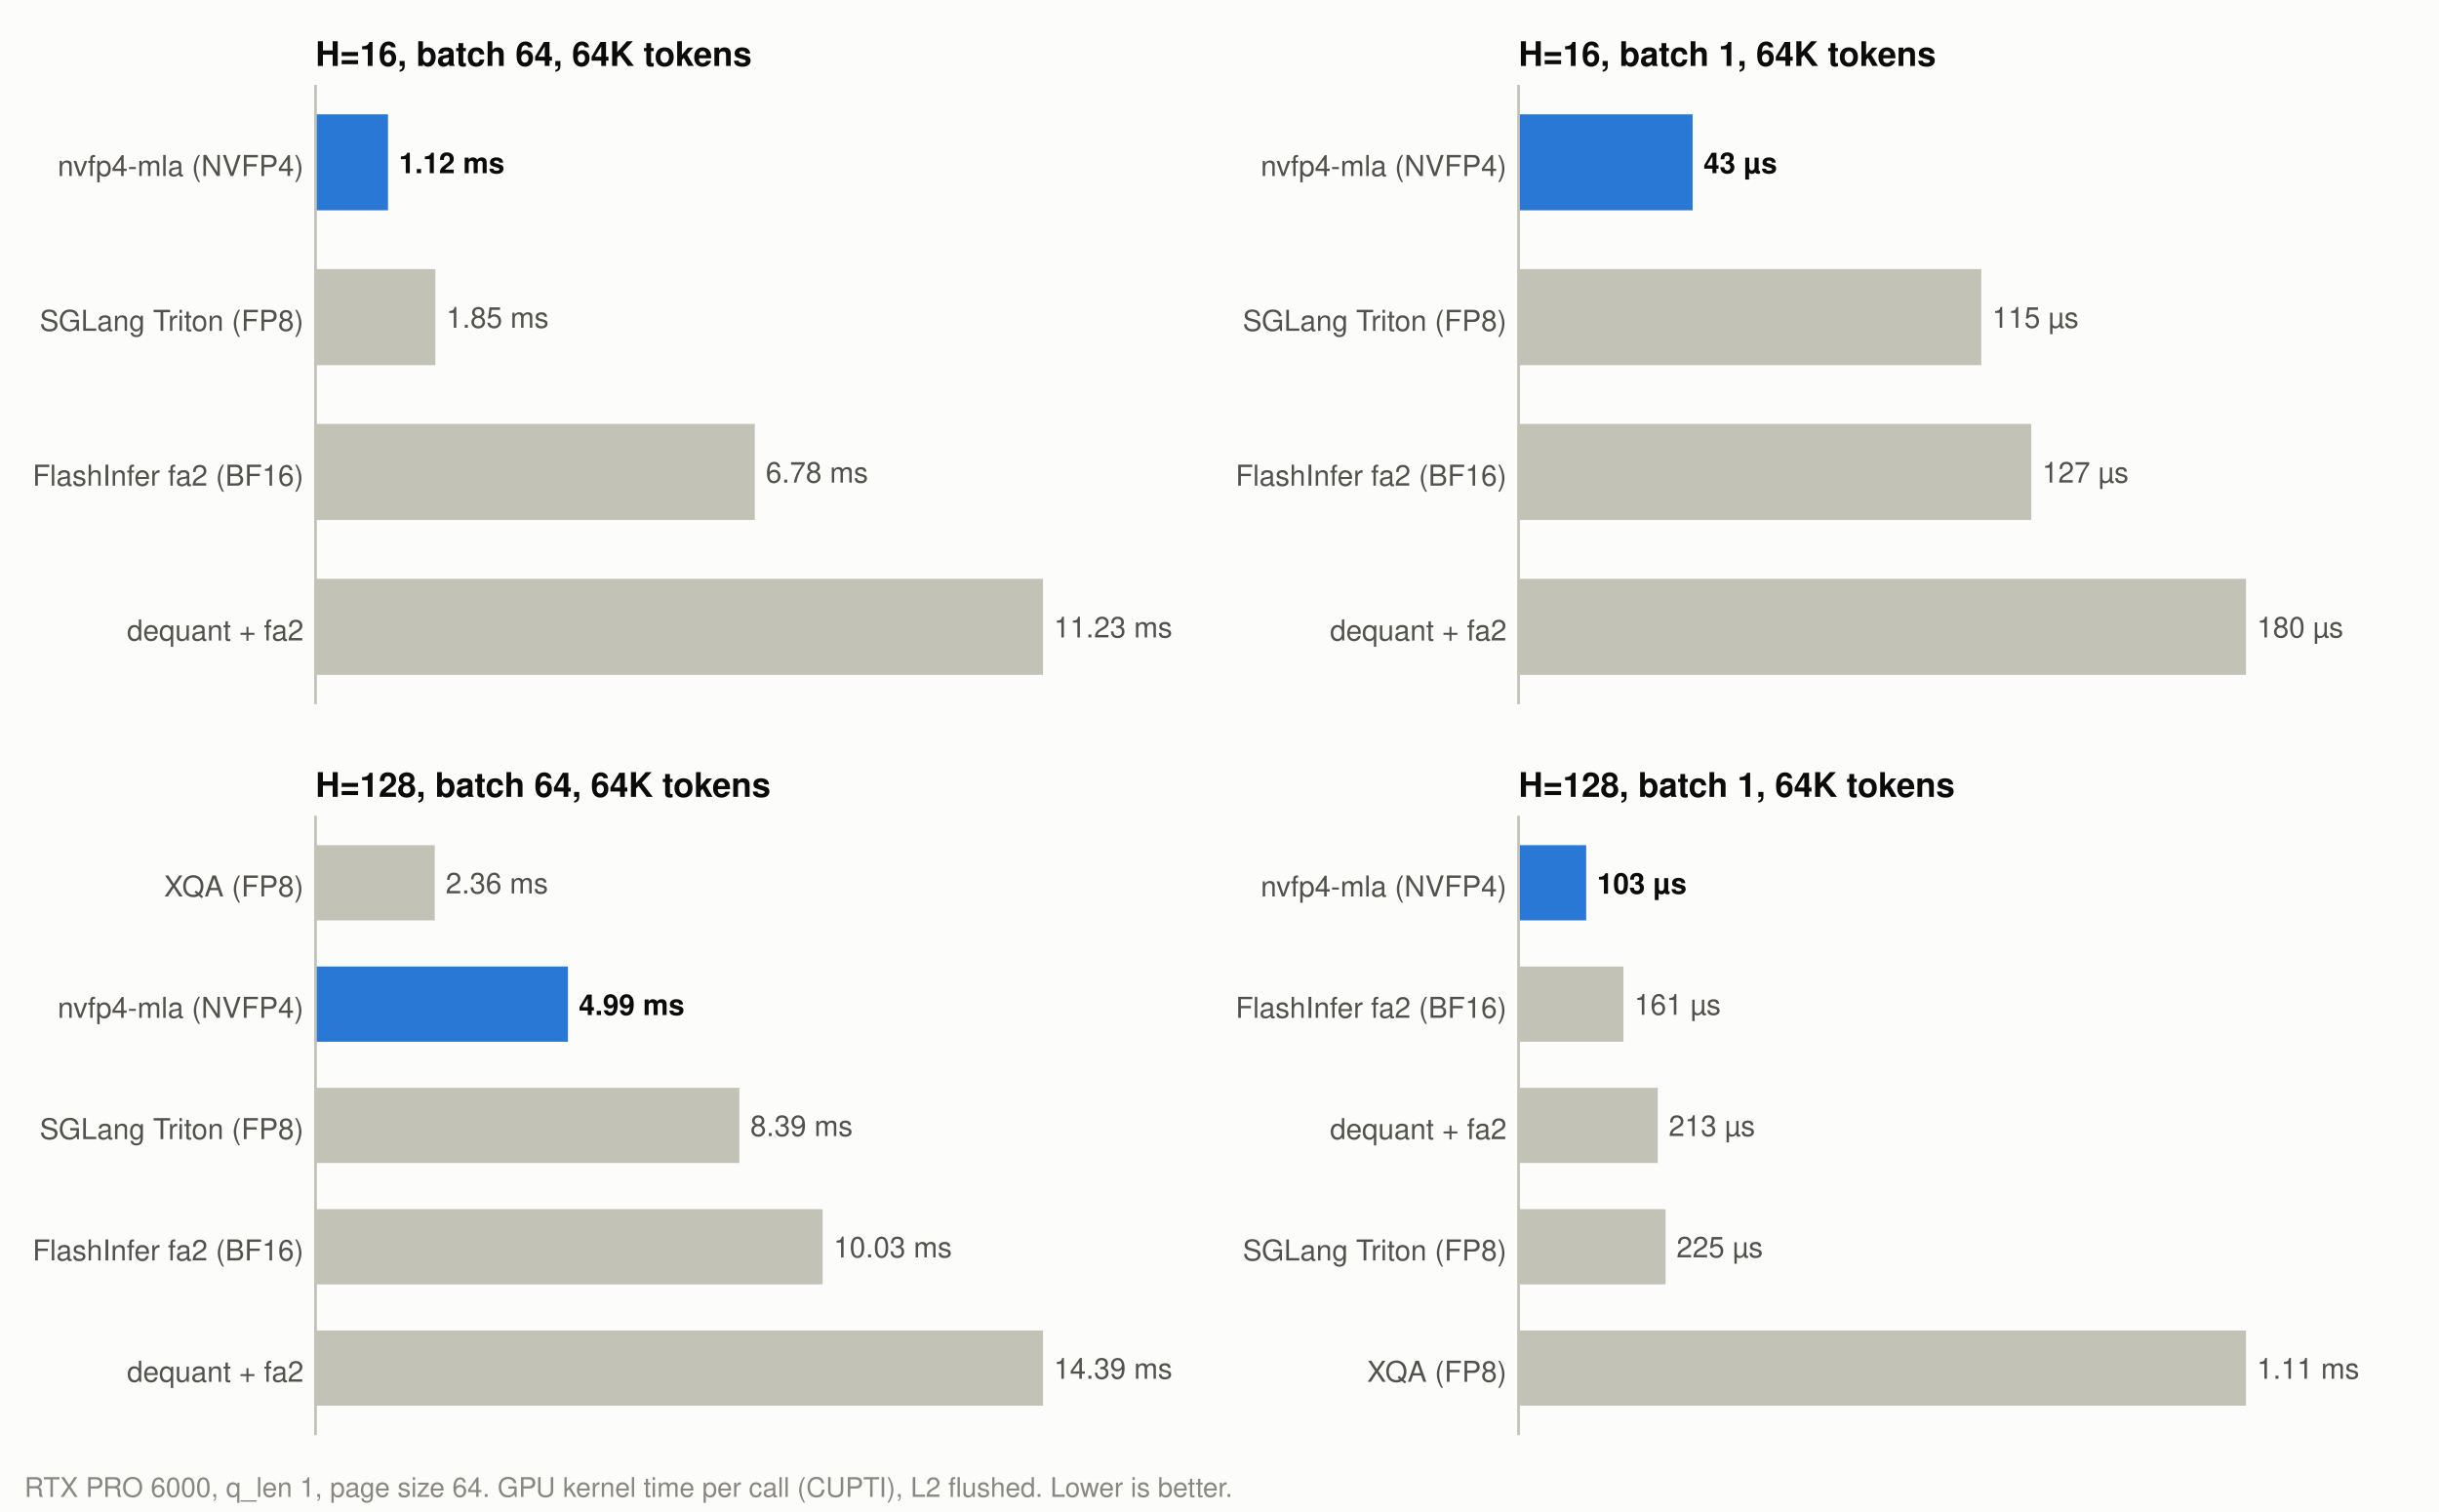
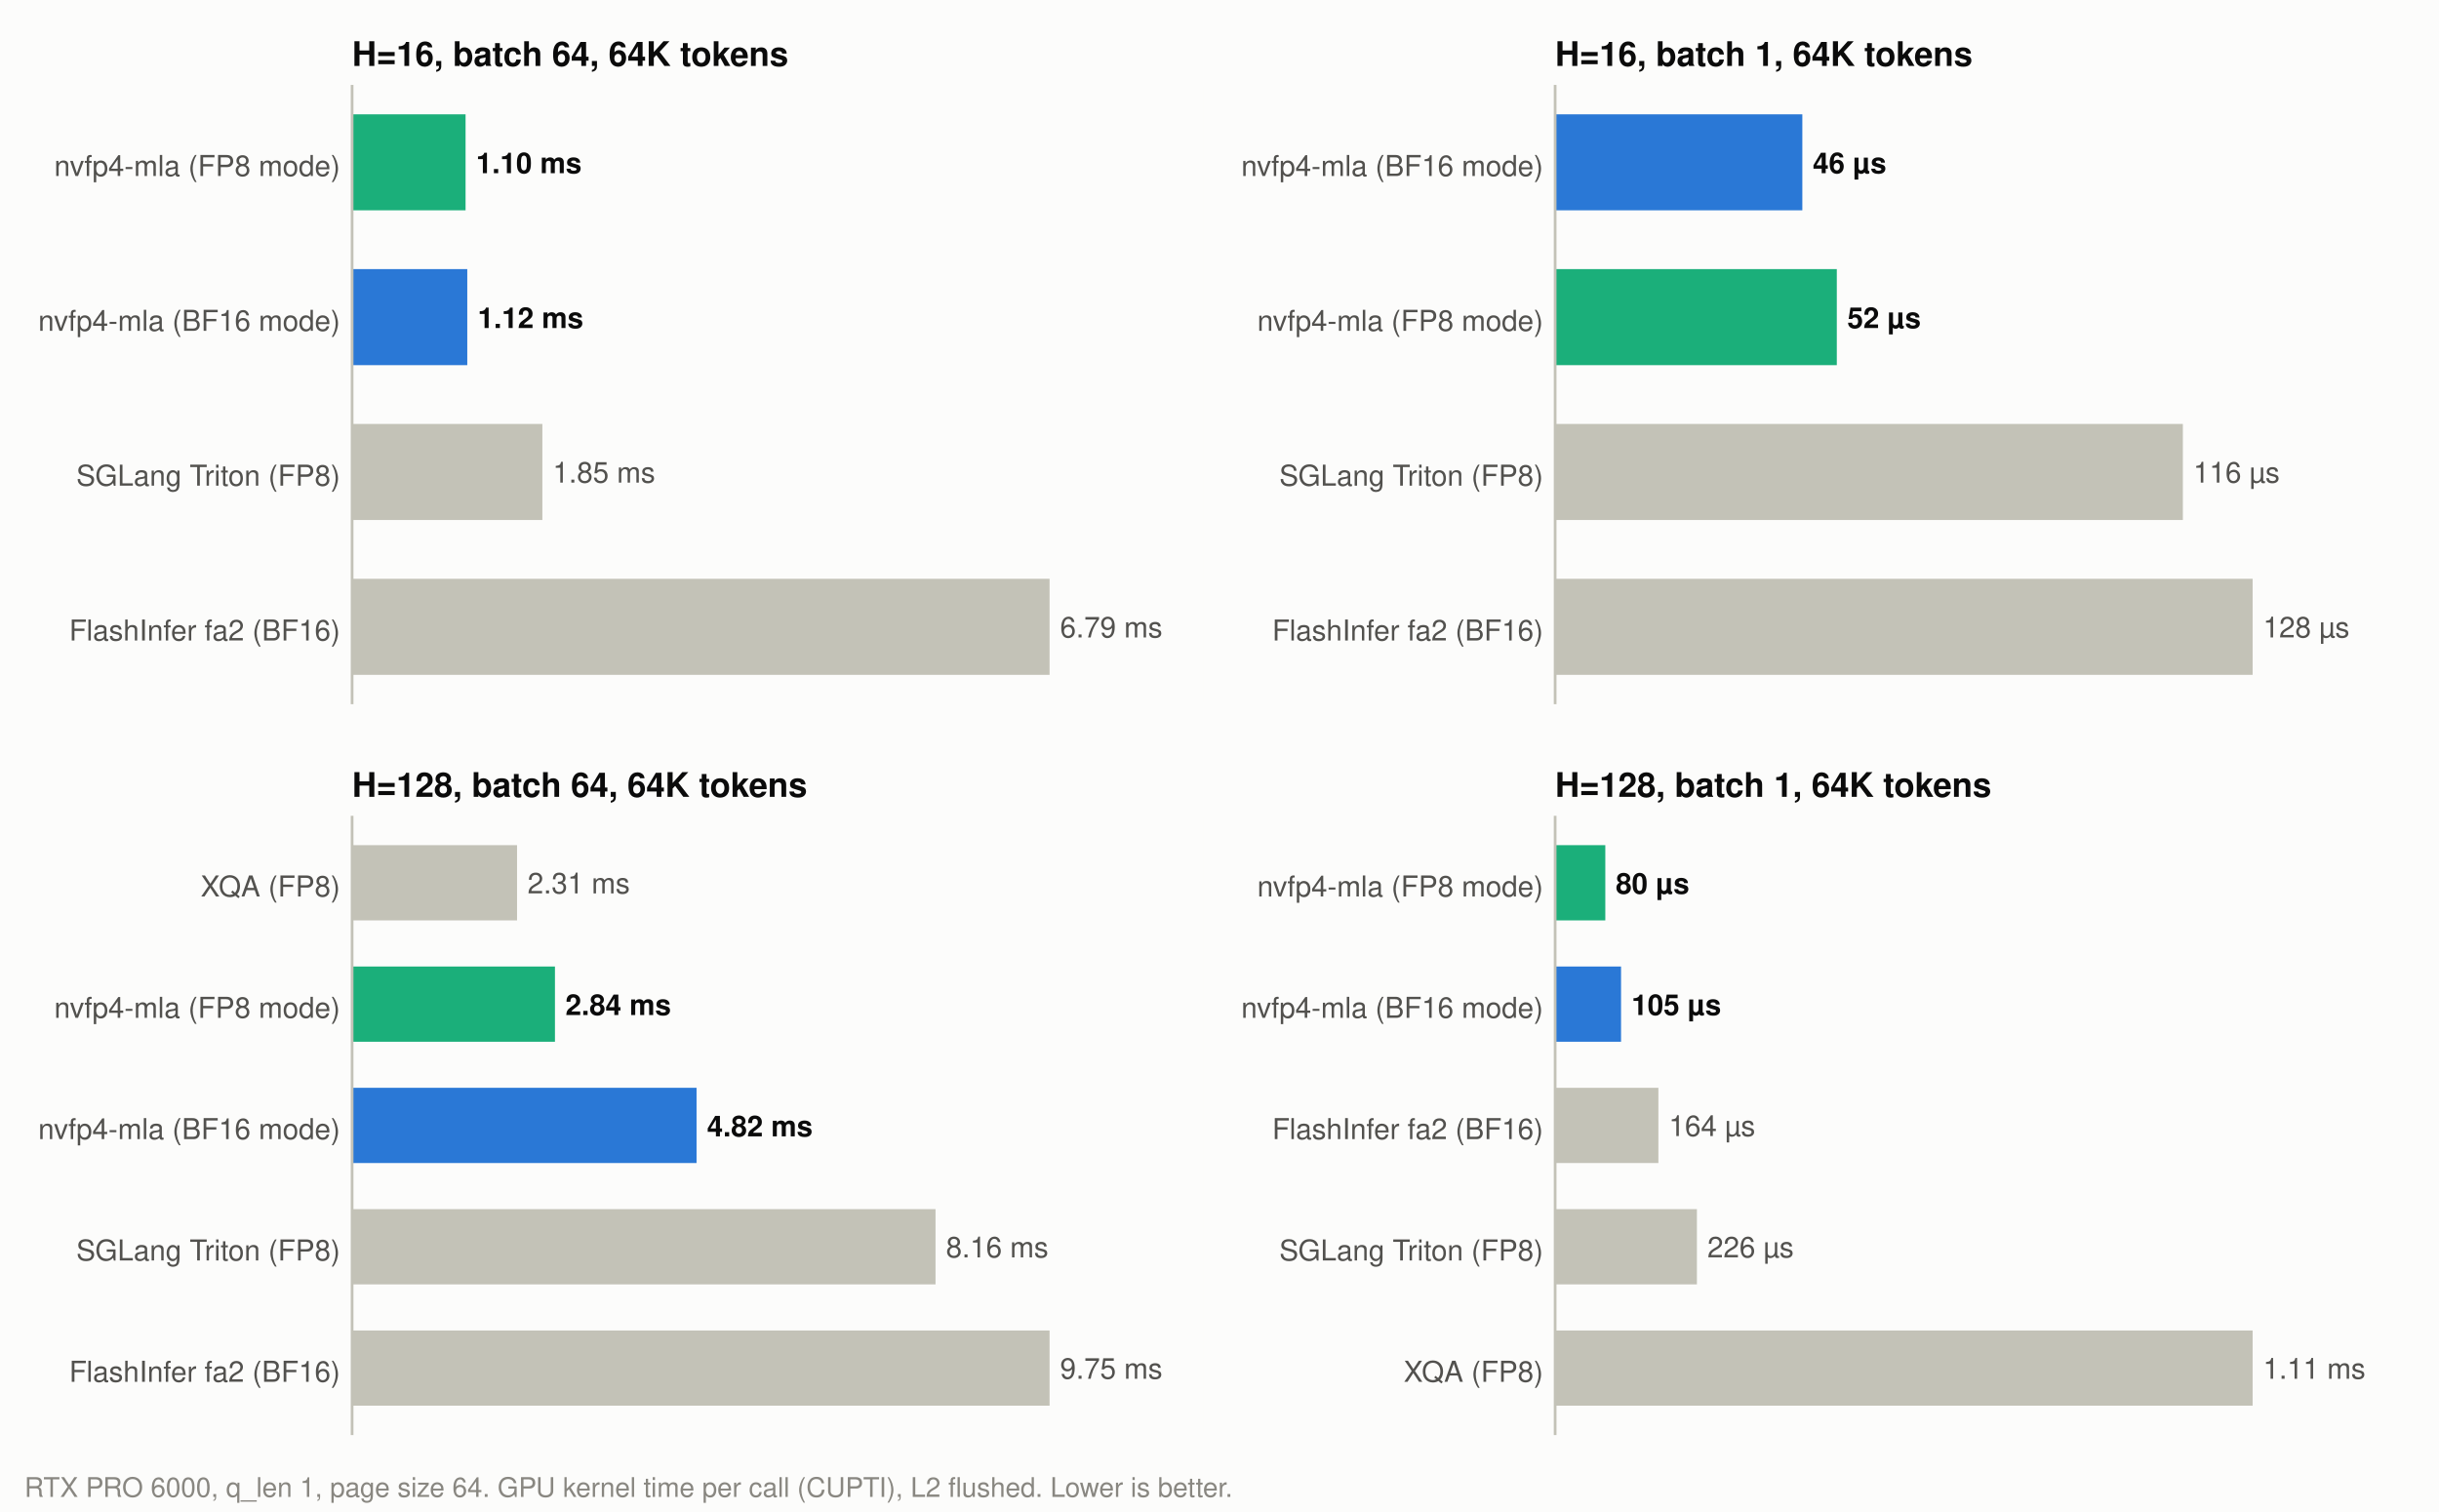
<svg xmlns="http://www.w3.org/2000/svg" width="720pt" height="446.4pt" viewBox="0 0 720 446.4" version="1.1">
  <defs>
    <style type="text/css">*{stroke-linejoin: round; stroke-linecap: butt}</style>
  </defs>
  <g id="figure_1">
    <g id="patch_1">
      <path d="M 0 446.4  L 720 446.4  L 720 0  L 0 0  z " style="fill: #fcfcfb" />
    </g>
    <g id="axes_1">
      <g id="patch_2">
-         <path d="M 93.14 207.504  L 355.14 207.504  L 355.14 25.47  L 93.14 25.47  z " style="fill: #fcfcfb" />
+         <path d="M 103.94 207.504  L 355.14 207.504  L 355.14 25.47  L 103.94 25.47  z " style="fill: #fcfcfb" />
      </g>
      <g id="matplotlib.axis_1" />
      <g id="matplotlib.axis_2">
        <g id="ytick_1">
          <g id="line2d_1" />
          <g id="text_1">
-             <text style="font-size: 8.5px; font-family: 'Helvetica Neue', 'Helvetica', 'Arial', 'DejaVu Sans', sans-serif; text-anchor: end; fill: #52514e" x="89.64" y="189.104" transform="rotate(-0 89.64 189.1043)">dequant + fa2</text>
+             <text style="font-size: 8.5px; font-family: 'Helvetica Neue', 'Helvetica', 'Arial', 'DejaVu Sans', sans-serif; text-anchor: end; fill: #52514e" x="100.44" y="189.104" transform="rotate(-0 100.44 189.1043)">FlashInfer fa2 (BF16)</text>
          </g>
        </g>
        <g id="ytick_2">
          <g id="line2d_2" />
          <g id="text_2">
-             <text style="font-size: 8.5px; font-family: 'Helvetica Neue', 'Helvetica', 'Arial', 'DejaVu Sans', sans-serif; text-anchor: end; fill: #52514e" x="89.64" y="143.39" transform="rotate(-0 89.64 143.3901)">FlashInfer fa2 (BF16)</text>
+             <text style="font-size: 8.5px; font-family: 'Helvetica Neue', 'Helvetica', 'Arial', 'DejaVu Sans', sans-serif; text-anchor: end; fill: #52514e" x="100.44" y="143.39" transform="rotate(-0 100.44 143.3901)">SGLang Triton (FP8)</text>
          </g>
        </g>
        <g id="ytick_3">
          <g id="line2d_3" />
          <g id="text_3">
-             <text style="font-size: 8.5px; font-family: 'Helvetica Neue', 'Helvetica', 'Arial', 'DejaVu Sans', sans-serif; text-anchor: end; fill: #52514e" x="89.64" y="97.676" transform="rotate(-0 89.64 97.67589)">SGLang Triton (FP8)</text>
+             <text style="font-size: 8.5px; font-family: 'Helvetica Neue', 'Helvetica', 'Arial', 'DejaVu Sans', sans-serif; text-anchor: end; fill: #52514e" x="100.44" y="97.676" transform="rotate(-0 100.44 97.67589)">nvfp4-mla (BF16 mode)</text>
          </g>
        </g>
        <g id="ytick_4">
          <g id="line2d_4" />
          <g id="text_4">
-             <text style="font-size: 8.5px; font-family: 'Helvetica Neue', 'Helvetica', 'Arial', 'DejaVu Sans', sans-serif; text-anchor: end; fill: #52514e" x="89.64" y="51.962" transform="rotate(-0 89.64 51.96168)">nvfp4-mla (NVFP4)</text>
+             <text style="font-size: 8.5px; font-family: 'Helvetica Neue', 'Helvetica', 'Arial', 'DejaVu Sans', sans-serif; text-anchor: end; fill: #52514e" x="100.44" y="51.962" transform="rotate(-0 100.44 51.96168)">nvfp4-mla (FP8 mode)</text>
          </g>
        </g>
      </g>
      <g id="patch_3">
-         <path d="M 93.14 199.23  L 307.894 199.23  L 307.894 170.887  L 93.14 170.887  z " clip-path="url(#pe4cf5aa4c6)" style="fill: #c3c2b7" />
+         <path d="M 103.94 199.23  L 309.842 199.23  L 309.842 170.887  L 103.94 170.887  z " clip-path="url(#pde918851fb)" style="fill: #c3c2b7" />
      </g>
      <g id="patch_4">
-         <path d="M 93.14 153.516  L 222.823 153.516  L 222.823 125.173  L 93.14 125.173  z " clip-path="url(#pe4cf5aa4c6)" style="fill: #c3c2b7" />
+         <path d="M 103.94 153.516  L 160.108 153.516  L 160.108 125.173  L 103.94 125.173  z " clip-path="url(#pde918851fb)" style="fill: #c3c2b7" />
      </g>
      <g id="patch_5">
-         <path d="M 93.14 107.801  L 128.531 107.801  L 128.531 79.458  L 93.14 79.458  z " clip-path="url(#pe4cf5aa4c6)" style="fill: #c3c2b7" />
+         <path d="M 103.94 107.801  L 137.942 107.801  L 137.942 79.458  L 103.94 79.458  z " clip-path="url(#pde918851fb)" style="fill: #2a78d6" />
      </g>
      <g id="patch_6">
-         <path d="M 93.14 62.087  L 114.541 62.087  L 114.541 33.744  L 93.14 33.744  z " clip-path="url(#pe4cf5aa4c6)" style="fill: #2a78d6" />
+         <path d="M 103.94 62.087  L 137.437 62.087  L 137.437 33.744  L 103.94 33.744  z " clip-path="url(#pde918851fb)" style="fill: #1baf7a" />
      </g>
      <g id="patch_7">
-         <path d="M 93.14 207.504  L 93.14 25.47  " style="fill: none; stroke: #c3c2b7; stroke-width: 0.8; stroke-linejoin: miter; stroke-linecap: square" />
+         <path d="M 103.94 207.504  L 103.94 25.47  " style="fill: none; stroke: #c3c2b7; stroke-width: 0.8; stroke-linejoin: miter; stroke-linecap: square" />
      </g>
      <g id="text_5">
-         <text style="font-size: 8.5px; font-family: 'Helvetica Neue', 'Helvetica', 'Arial', 'DejaVu Sans', sans-serif; text-anchor: start; fill: #52514e" x="311.115" y="188.199" transform="rotate(-0 311.1154 188.1991)">11.23 ms</text>
+         <text style="font-size: 8.5px; font-family: 'Helvetica Neue', 'Helvetica', 'Arial', 'DejaVu Sans', sans-serif; text-anchor: start; fill: #52514e" x="312.93" y="188.199" transform="rotate(-0 312.9302 188.1991)">6.79 ms</text>
      </g>
      <g id="text_6">
-         <text style="font-size: 8.5px; font-family: 'Helvetica Neue', 'Helvetica', 'Arial', 'DejaVu Sans', sans-serif; text-anchor: start; fill: #52514e" x="226.045" y="142.485" transform="rotate(-0 226.0445 142.4849)">6.78 ms</text>
+         <text style="font-size: 8.5px; font-family: 'Helvetica Neue', 'Helvetica', 'Arial', 'DejaVu Sans', sans-serif; text-anchor: start; fill: #52514e" x="163.196" y="142.485" transform="rotate(-0 163.1963 142.4849)">1.85 ms</text>
      </g>
      <g id="text_7">
-         <text style="font-size: 8.5px; font-family: 'Helvetica Neue', 'Helvetica', 'Arial', 'DejaVu Sans', sans-serif; text-anchor: start; fill: #52514e" x="131.752" y="96.771" transform="rotate(-0 131.7521 96.77064)">1.85 ms</text>
+         <text style="font-weight: 700; font-size: 8.5px; font-family: 'Helvetica Neue', 'Helvetica', 'Arial', 'DejaVu Sans', sans-serif; text-anchor: start; fill: #0b0b0b" x="141.03" y="96.851" transform="rotate(-0 141.0304 96.85139)">1.12 ms</text>
      </g>
      <g id="text_8">
-         <text style="font-weight: 700; font-size: 8.5px; font-family: 'Helvetica Neue', 'Helvetica', 'Arial', 'DejaVu Sans', sans-serif; text-anchor: start; fill: #0b0b0b" x="117.763" y="51.137" transform="rotate(-0 117.7626 51.13718)">1.12 ms</text>
+         <text style="font-weight: 700; font-size: 8.5px; font-family: 'Helvetica Neue', 'Helvetica', 'Arial', 'DejaVu Sans', sans-serif; text-anchor: start; fill: #0b0b0b" x="140.526" y="51.137" transform="rotate(-0 140.5258 51.13718)">1.10 ms</text>
      </g>
      <g id="text_9">
-         <text style="font-weight: 700; font-size: 10px; font-family: 'Helvetica Neue', 'Helvetica', 'Arial', 'DejaVu Sans', sans-serif; text-anchor: start; fill: #0b0b0b" x="93.14" y="19.47" transform="rotate(-0 93.14 19.47)">H=16, batch 64, 64K tokens</text>
+         <text style="font-weight: 700; font-size: 10px; font-family: 'Helvetica Neue', 'Helvetica', 'Arial', 'DejaVu Sans', sans-serif; text-anchor: start; fill: #0b0b0b" x="103.94" y="19.47" transform="rotate(-0 103.94 19.47)">H=16, batch 64, 64K tokens</text>
      </g>
    </g>
    <g id="axes_2">
      <g id="patch_8">
-         <path d="M 448.28 207.504  L 710.28 207.504  L 710.28 25.47  L 448.28 25.47  z " style="fill: #fcfcfb" />
+         <path d="M 459.08 207.504  L 710.28 207.504  L 710.28 25.47  L 459.08 25.47  z " style="fill: #fcfcfb" />
      </g>
      <g id="matplotlib.axis_3" />
      <g id="matplotlib.axis_4">
        <g id="ytick_5">
          <g id="line2d_5" />
          <g id="text_10">
-             <text style="font-size: 8.5px; font-family: 'Helvetica Neue', 'Helvetica', 'Arial', 'DejaVu Sans', sans-serif; text-anchor: end; fill: #52514e" x="444.78" y="189.104" transform="rotate(-0 444.78 189.1043)">dequant + fa2</text>
+             <text style="font-size: 8.5px; font-family: 'Helvetica Neue', 'Helvetica', 'Arial', 'DejaVu Sans', sans-serif; text-anchor: end; fill: #52514e" x="455.58" y="189.104" transform="rotate(-0 455.58 189.1043)">FlashInfer fa2 (BF16)</text>
          </g>
        </g>
        <g id="ytick_6">
          <g id="line2d_6" />
          <g id="text_11">
-             <text style="font-size: 8.5px; font-family: 'Helvetica Neue', 'Helvetica', 'Arial', 'DejaVu Sans', sans-serif; text-anchor: end; fill: #52514e" x="444.78" y="143.39" transform="rotate(-0 444.78 143.3901)">FlashInfer fa2 (BF16)</text>
+             <text style="font-size: 8.5px; font-family: 'Helvetica Neue', 'Helvetica', 'Arial', 'DejaVu Sans', sans-serif; text-anchor: end; fill: #52514e" x="455.58" y="143.39" transform="rotate(-0 455.58 143.3901)">SGLang Triton (FP8)</text>
          </g>
        </g>
        <g id="ytick_7">
          <g id="line2d_7" />
          <g id="text_12">
-             <text style="font-size: 8.5px; font-family: 'Helvetica Neue', 'Helvetica', 'Arial', 'DejaVu Sans', sans-serif; text-anchor: end; fill: #52514e" x="444.78" y="97.676" transform="rotate(-0 444.78 97.67589)">SGLang Triton (FP8)</text>
+             <text style="font-size: 8.5px; font-family: 'Helvetica Neue', 'Helvetica', 'Arial', 'DejaVu Sans', sans-serif; text-anchor: end; fill: #52514e" x="455.58" y="97.676" transform="rotate(-0 455.58 97.67589)">nvfp4-mla (FP8 mode)</text>
          </g>
        </g>
        <g id="ytick_8">
          <g id="line2d_8" />
          <g id="text_13">
-             <text style="font-size: 8.5px; font-family: 'Helvetica Neue', 'Helvetica', 'Arial', 'DejaVu Sans', sans-serif; text-anchor: end; fill: #52514e" x="444.78" y="51.962" transform="rotate(-0 444.78 51.96168)">nvfp4-mla (NVFP4)</text>
+             <text style="font-size: 8.5px; font-family: 'Helvetica Neue', 'Helvetica', 'Arial', 'DejaVu Sans', sans-serif; text-anchor: end; fill: #52514e" x="455.58" y="51.962" transform="rotate(-0 455.58 51.96168)">nvfp4-mla (BF16 mode)</text>
          </g>
        </g>
      </g>
      <g id="patch_9">
-         <path d="M 448.28 199.23  L 663.034 199.23  L 663.034 170.887  L 448.28 170.887  z " clip-path="url(#p71a2fc00bf)" style="fill: #c3c2b7" />
+         <path d="M 459.08 199.23  L 664.982 199.23  L 664.982 170.887  L 459.08 170.887  z " clip-path="url(#p22df61f125)" style="fill: #c3c2b7" />
      </g>
      <g id="patch_10">
-         <path d="M 448.28 153.516  L 599.636 153.516  L 599.636 125.173  L 448.28 125.173  z " clip-path="url(#p71a2fc00bf)" style="fill: #c3c2b7" />
+         <path d="M 459.08 153.516  L 644.388 153.516  L 644.388 125.173  L 459.08 125.173  z " clip-path="url(#p22df61f125)" style="fill: #c3c2b7" />
      </g>
      <g id="patch_11">
-         <path d="M 448.28 107.801  L 584.887 107.801  L 584.887 79.458  L 448.28 79.458  z " clip-path="url(#p71a2fc00bf)" style="fill: #c3c2b7" />
+         <path d="M 459.08 107.801  L 542.231 107.801  L 542.231 79.458  L 459.08 79.458  z " clip-path="url(#p22df61f125)" style="fill: #1baf7a" />
      </g>
      <g id="patch_12">
-         <path d="M 448.28 62.087  L 499.666 62.087  L 499.666 33.744  L 448.28 33.744  z " clip-path="url(#p71a2fc00bf)" style="fill: #2a78d6" />
+         <path d="M 459.08 62.087  L 532.053 62.087  L 532.053 33.744  L 459.08 33.744  z " clip-path="url(#p22df61f125)" style="fill: #2a78d6" />
      </g>
      <g id="patch_13">
-         <path d="M 448.28 207.504  L 448.28 25.47  " style="fill: none; stroke: #c3c2b7; stroke-width: 0.8; stroke-linejoin: miter; stroke-linecap: square" />
+         <path d="M 459.08 207.504  L 459.08 25.47  " style="fill: none; stroke: #c3c2b7; stroke-width: 0.8; stroke-linejoin: miter; stroke-linecap: square" />
      </g>
      <g id="text_14">
-         <text style="font-size: 8.5px; font-family: 'Helvetica Neue', 'Helvetica', 'Arial', 'DejaVu Sans', sans-serif; text-anchor: start; fill: #52514e" x="666.255" y="188.199" transform="rotate(-0 666.2554 188.1991)">180 µs</text>
+         <text style="font-size: 8.5px; font-family: 'Helvetica Neue', 'Helvetica', 'Arial', 'DejaVu Sans', sans-serif; text-anchor: start; fill: #52514e" x="668.07" y="188.199" transform="rotate(-0 668.0702 188.1991)">128 µs</text>
      </g>
      <g id="text_15">
-         <text style="font-size: 8.5px; font-family: 'Helvetica Neue', 'Helvetica', 'Arial', 'DejaVu Sans', sans-serif; text-anchor: start; fill: #52514e" x="602.858" y="142.485" transform="rotate(-0 602.8576 142.4849)">127 µs</text>
+         <text style="font-size: 8.5px; font-family: 'Helvetica Neue', 'Helvetica', 'Arial', 'DejaVu Sans', sans-serif; text-anchor: start; fill: #52514e" x="647.477" y="142.485" transform="rotate(-0 647.4766 142.4849)">116 µs</text>
      </g>
      <g id="text_16">
-         <text style="font-size: 8.5px; font-family: 'Helvetica Neue', 'Helvetica', 'Arial', 'DejaVu Sans', sans-serif; text-anchor: start; fill: #52514e" x="588.108" y="96.771" transform="rotate(-0 588.1081 96.77064)">115 µs</text>
+         <text style="font-weight: 700; font-size: 8.5px; font-family: 'Helvetica Neue', 'Helvetica', 'Arial', 'DejaVu Sans', sans-serif; text-anchor: start; fill: #0b0b0b" x="545.32" y="96.851" transform="rotate(-0 545.3196 96.85139)">52 µs</text>
      </g>
      <g id="text_17">
-         <text style="font-weight: 700; font-size: 8.5px; font-family: 'Helvetica Neue', 'Helvetica', 'Arial', 'DejaVu Sans', sans-serif; text-anchor: start; fill: #0b0b0b" x="502.887" y="51.137" transform="rotate(-0 502.8869 51.13718)">43 µs</text>
+         <text style="font-weight: 700; font-size: 8.5px; font-family: 'Helvetica Neue', 'Helvetica', 'Arial', 'DejaVu Sans', sans-serif; text-anchor: start; fill: #0b0b0b" x="535.142" y="51.137" transform="rotate(-0 535.1418 51.13718)">46 µs</text>
      </g>
      <g id="text_18">
-         <text style="font-weight: 700; font-size: 10px; font-family: 'Helvetica Neue', 'Helvetica', 'Arial', 'DejaVu Sans', sans-serif; text-anchor: start; fill: #0b0b0b" x="448.28" y="19.47" transform="rotate(-0 448.28 19.47)">H=16, batch 1, 64K tokens</text>
+         <text style="font-weight: 700; font-size: 10px; font-family: 'Helvetica Neue', 'Helvetica', 'Arial', 'DejaVu Sans', sans-serif; text-anchor: start; fill: #0b0b0b" x="459.08" y="19.47" transform="rotate(-0 459.08 19.47)">H=16, batch 1, 64K tokens</text>
      </g>
    </g>
    <g id="axes_3">
      <g id="patch_14">
-         <path d="M 93.14 423.288  L 355.14 423.288  L 355.14 241.254  L 93.14 241.254  z " style="fill: #fcfcfb" />
+         <path d="M 103.94 423.288  L 355.14 423.288  L 355.14 241.254  L 103.94 241.254  z " style="fill: #fcfcfb" />
      </g>
      <g id="matplotlib.axis_5" />
      <g id="matplotlib.axis_6">
        <g id="ytick_9">
          <g id="line2d_9" />
          <g id="text_19">
-             <text style="font-size: 8.5px; font-family: 'Helvetica Neue', 'Helvetica', 'Arial', 'DejaVu Sans', sans-serif; text-anchor: end; fill: #52514e" x="89.64" y="407.956" transform="rotate(-0 89.64 407.9557)">dequant + fa2</text>
+             <text style="font-size: 8.5px; font-family: 'Helvetica Neue', 'Helvetica', 'Arial', 'DejaVu Sans', sans-serif; text-anchor: end; fill: #52514e" x="100.44" y="407.956" transform="rotate(-0 100.44 407.9557)">FlashInfer fa2 (BF16)</text>
          </g>
        </g>
        <g id="ytick_10">
          <g id="line2d_10" />
          <g id="text_20">
-             <text style="font-size: 8.5px; font-family: 'Helvetica Neue', 'Helvetica', 'Arial', 'DejaVu Sans', sans-serif; text-anchor: end; fill: #52514e" x="89.64" y="372.136" transform="rotate(-0 89.64 372.1364)">FlashInfer fa2 (BF16)</text>
+             <text style="font-size: 8.5px; font-family: 'Helvetica Neue', 'Helvetica', 'Arial', 'DejaVu Sans', sans-serif; text-anchor: end; fill: #52514e" x="100.44" y="372.136" transform="rotate(-0 100.44 372.1364)">SGLang Triton (FP8)</text>
          </g>
        </g>
        <g id="ytick_11">
          <g id="line2d_11" />
          <g id="text_21">
-             <text style="font-size: 8.5px; font-family: 'Helvetica Neue', 'Helvetica', 'Arial', 'DejaVu Sans', sans-serif; text-anchor: end; fill: #52514e" x="89.64" y="336.317" transform="rotate(-0 89.64 336.317)">SGLang Triton (FP8)</text>
+             <text style="font-size: 8.5px; font-family: 'Helvetica Neue', 'Helvetica', 'Arial', 'DejaVu Sans', sans-serif; text-anchor: end; fill: #52514e" x="100.44" y="336.317" transform="rotate(-0 100.44 336.317)">nvfp4-mla (BF16 mode)</text>
          </g>
        </g>
        <g id="ytick_12">
          <g id="line2d_12" />
          <g id="text_22">
-             <text style="font-size: 8.5px; font-family: 'Helvetica Neue', 'Helvetica', 'Arial', 'DejaVu Sans', sans-serif; text-anchor: end; fill: #52514e" x="89.64" y="300.498" transform="rotate(-0 89.64 300.4976)">nvfp4-mla (NVFP4)</text>
+             <text style="font-size: 8.5px; font-family: 'Helvetica Neue', 'Helvetica', 'Arial', 'DejaVu Sans', sans-serif; text-anchor: end; fill: #52514e" x="100.44" y="300.498" transform="rotate(-0 100.44 300.4976)">nvfp4-mla (FP8 mode)</text>
          </g>
        </g>
        <g id="ytick_13">
          <g id="line2d_13" />
          <g id="text_23">
-             <text style="font-size: 8.5px; font-family: 'Helvetica Neue', 'Helvetica', 'Arial', 'DejaVu Sans', sans-serif; text-anchor: end; fill: #52514e" x="89.64" y="264.678" transform="rotate(-0 89.64 264.6783)">XQA (FP8)</text>
+             <text style="font-size: 8.5px; font-family: 'Helvetica Neue', 'Helvetica', 'Arial', 'DejaVu Sans', sans-serif; text-anchor: end; fill: #52514e" x="100.44" y="264.678" transform="rotate(-0 100.44 264.6783)">XQA (FP8)</text>
          </g>
        </g>
      </g>
      <g id="patch_15">
-         <path d="M 93.14 415.014  L 307.894 415.014  L 307.894 392.806  L 93.14 392.806  z " clip-path="url(#pfef87135ce)" style="fill: #c3c2b7" />
+         <path d="M 103.94 415.014  L 309.842 415.014  L 309.842 392.806  L 103.94 392.806  z " clip-path="url(#pfd98eff14c)" style="fill: #c3c2b7" />
      </g>
      <g id="patch_16">
-         <path d="M 93.14 379.194  L 242.852 379.194  L 242.852 356.986  L 93.14 356.986  z " clip-path="url(#pfef87135ce)" style="fill: #c3c2b7" />
+         <path d="M 103.94 379.194  L 276.174 379.194  L 276.174 356.986  L 103.94 356.986  z " clip-path="url(#pfd98eff14c)" style="fill: #c3c2b7" />
      </g>
      <g id="patch_17">
-         <path d="M 93.14 343.375  L 218.268 343.375  L 218.268 321.167  L 93.14 321.167  z " clip-path="url(#pfef87135ce)" style="fill: #c3c2b7" />
+         <path d="M 103.94 343.375  L 205.626 343.375  L 205.626 321.167  L 103.94 321.167  z " clip-path="url(#pfd98eff14c)" style="fill: #2a78d6" />
      </g>
      <g id="patch_18">
-         <path d="M 93.14 307.556  L 167.656 307.556  L 167.656 285.348  L 93.14 285.348  z " clip-path="url(#pfef87135ce)" style="fill: #2a78d6" />
+         <path d="M 103.94 307.556  L 163.825 307.556  L 163.825 285.348  L 103.94 285.348  z " clip-path="url(#pfd98eff14c)" style="fill: #1baf7a" />
      </g>
      <g id="patch_19">
-         <path d="M 93.14 271.736  L 128.349 271.736  L 128.349 249.528  L 93.14 249.528  z " clip-path="url(#pfef87135ce)" style="fill: #c3c2b7" />
+         <path d="M 103.94 271.736  L 152.637 271.736  L 152.637 249.528  L 103.94 249.528  z " clip-path="url(#pfd98eff14c)" style="fill: #c3c2b7" />
      </g>
      <g id="patch_20">
-         <path d="M 93.14 423.288  L 93.14 241.254  " style="fill: none; stroke: #c3c2b7; stroke-width: 0.8; stroke-linejoin: miter; stroke-linecap: square" />
+         <path d="M 103.94 423.288  L 103.94 241.254  " style="fill: none; stroke: #c3c2b7; stroke-width: 0.8; stroke-linejoin: miter; stroke-linecap: square" />
      </g>
      <g id="text_24">
-         <text style="font-size: 8.5px; font-family: 'Helvetica Neue', 'Helvetica', 'Arial', 'DejaVu Sans', sans-serif; text-anchor: start; fill: #52514e" x="311.115" y="407.05" transform="rotate(-0 311.1154 407.0505)">14.39 ms</text>
+         <text style="font-size: 8.5px; font-family: 'Helvetica Neue', 'Helvetica', 'Arial', 'DejaVu Sans', sans-serif; text-anchor: start; fill: #52514e" x="312.93" y="407.05" transform="rotate(-0 312.9302 407.0505)">9.75 ms</text>
      </g>
      <g id="text_25">
-         <text style="font-size: 8.5px; font-family: 'Helvetica Neue', 'Helvetica', 'Arial', 'DejaVu Sans', sans-serif; text-anchor: start; fill: #52514e" x="246.073" y="371.231" transform="rotate(-0 246.0732 371.2311)">10.03 ms</text>
+         <text style="font-size: 8.5px; font-family: 'Helvetica Neue', 'Helvetica', 'Arial', 'DejaVu Sans', sans-serif; text-anchor: start; fill: #52514e" x="279.262" y="371.231" transform="rotate(-0 279.2622 371.2311)">8.16 ms</text>
      </g>
      <g id="text_26">
-         <text style="font-size: 8.5px; font-family: 'Helvetica Neue', 'Helvetica', 'Arial', 'DejaVu Sans', sans-serif; text-anchor: start; fill: #52514e" x="221.489" y="335.412" transform="rotate(-0 221.4889 335.4117)">8.39 ms</text>
+         <text style="font-weight: 700; font-size: 8.5px; font-family: 'Helvetica Neue', 'Helvetica', 'Arial', 'DejaVu Sans', sans-serif; text-anchor: start; fill: #0b0b0b" x="208.715" y="335.493" transform="rotate(-0 208.7145 335.4925)">4.82 ms</text>
      </g>
      <g id="text_27">
-         <text style="font-weight: 700; font-size: 8.5px; font-family: 'Helvetica Neue', 'Helvetica', 'Arial', 'DejaVu Sans', sans-serif; text-anchor: start; fill: #0b0b0b" x="170.877" y="299.673" transform="rotate(-0 170.8771 299.6731)">4.99 ms</text>
+         <text style="font-weight: 700; font-size: 8.5px; font-family: 'Helvetica Neue', 'Helvetica', 'Arial', 'DejaVu Sans', sans-serif; text-anchor: start; fill: #0b0b0b" x="166.914" y="299.673" transform="rotate(-0 166.9136 299.6731)">2.84 ms</text>
      </g>
      <g id="text_28">
-         <text style="font-size: 8.5px; font-family: 'Helvetica Neue', 'Helvetica', 'Arial', 'DejaVu Sans', sans-serif; text-anchor: start; fill: #52514e" x="131.57" y="263.773" transform="rotate(-0 131.5703 263.773)">2.36 ms</text>
+         <text style="font-size: 8.5px; font-family: 'Helvetica Neue', 'Helvetica', 'Arial', 'DejaVu Sans', sans-serif; text-anchor: start; fill: #52514e" x="155.725" y="263.773" transform="rotate(-0 155.7252 263.773)">2.31 ms</text>
      </g>
      <g id="text_29">
-         <text style="font-weight: 700; font-size: 10px; font-family: 'Helvetica Neue', 'Helvetica', 'Arial', 'DejaVu Sans', sans-serif; text-anchor: start; fill: #0b0b0b" x="93.14" y="235.254" transform="rotate(-0 93.14 235.254)">H=128, batch 64, 64K tokens</text>
+         <text style="font-weight: 700; font-size: 10px; font-family: 'Helvetica Neue', 'Helvetica', 'Arial', 'DejaVu Sans', sans-serif; text-anchor: start; fill: #0b0b0b" x="103.94" y="235.254" transform="rotate(-0 103.94 235.254)">H=128, batch 64, 64K tokens</text>
      </g>
    </g>
    <g id="axes_4">
      <g id="patch_21">
-         <path d="M 448.28 423.288  L 710.28 423.288  L 710.28 241.254  L 448.28 241.254  z " style="fill: #fcfcfb" />
+         <path d="M 459.08 423.288  L 710.28 423.288  L 710.28 241.254  L 459.08 241.254  z " style="fill: #fcfcfb" />
      </g>
      <g id="matplotlib.axis_7" />
      <g id="matplotlib.axis_8">
        <g id="ytick_14">
          <g id="line2d_14" />
          <g id="text_30">
-             <text style="font-size: 8.5px; font-family: 'Helvetica Neue', 'Helvetica', 'Arial', 'DejaVu Sans', sans-serif; text-anchor: end; fill: #52514e" x="444.78" y="407.956" transform="rotate(-0 444.78 407.9557)">XQA (FP8)</text>
+             <text style="font-size: 8.5px; font-family: 'Helvetica Neue', 'Helvetica', 'Arial', 'DejaVu Sans', sans-serif; text-anchor: end; fill: #52514e" x="455.58" y="407.956" transform="rotate(-0 455.58 407.9557)">XQA (FP8)</text>
          </g>
        </g>
        <g id="ytick_15">
          <g id="line2d_15" />
          <g id="text_31">
-             <text style="font-size: 8.5px; font-family: 'Helvetica Neue', 'Helvetica', 'Arial', 'DejaVu Sans', sans-serif; text-anchor: end; fill: #52514e" x="444.78" y="372.136" transform="rotate(-0 444.78 372.1364)">SGLang Triton (FP8)</text>
+             <text style="font-size: 8.5px; font-family: 'Helvetica Neue', 'Helvetica', 'Arial', 'DejaVu Sans', sans-serif; text-anchor: end; fill: #52514e" x="455.58" y="372.136" transform="rotate(-0 455.58 372.1364)">SGLang Triton (FP8)</text>
          </g>
        </g>
        <g id="ytick_16">
          <g id="line2d_16" />
          <g id="text_32">
-             <text style="font-size: 8.5px; font-family: 'Helvetica Neue', 'Helvetica', 'Arial', 'DejaVu Sans', sans-serif; text-anchor: end; fill: #52514e" x="444.78" y="336.317" transform="rotate(-0 444.78 336.317)">dequant + fa2</text>
+             <text style="font-size: 8.5px; font-family: 'Helvetica Neue', 'Helvetica', 'Arial', 'DejaVu Sans', sans-serif; text-anchor: end; fill: #52514e" x="455.58" y="336.317" transform="rotate(-0 455.58 336.317)">FlashInfer fa2 (BF16)</text>
          </g>
        </g>
        <g id="ytick_17">
          <g id="line2d_17" />
          <g id="text_33">
-             <text style="font-size: 8.5px; font-family: 'Helvetica Neue', 'Helvetica', 'Arial', 'DejaVu Sans', sans-serif; text-anchor: end; fill: #52514e" x="444.78" y="300.498" transform="rotate(-0 444.78 300.4976)">FlashInfer fa2 (BF16)</text>
+             <text style="font-size: 8.5px; font-family: 'Helvetica Neue', 'Helvetica', 'Arial', 'DejaVu Sans', sans-serif; text-anchor: end; fill: #52514e" x="455.58" y="300.498" transform="rotate(-0 455.58 300.4976)">nvfp4-mla (BF16 mode)</text>
          </g>
        </g>
        <g id="ytick_18">
          <g id="line2d_18" />
          <g id="text_34">
-             <text style="font-size: 8.5px; font-family: 'Helvetica Neue', 'Helvetica', 'Arial', 'DejaVu Sans', sans-serif; text-anchor: end; fill: #52514e" x="444.78" y="264.678" transform="rotate(-0 444.78 264.6783)">nvfp4-mla (NVFP4)</text>
+             <text style="font-size: 8.5px; font-family: 'Helvetica Neue', 'Helvetica', 'Arial', 'DejaVu Sans', sans-serif; text-anchor: end; fill: #52514e" x="455.58" y="264.678" transform="rotate(-0 455.58 264.6783)">nvfp4-mla (FP8 mode)</text>
          </g>
        </g>
      </g>
      <g id="patch_22">
-         <path d="M 448.28 415.014  L 663.034 415.014  L 663.034 392.806  L 448.28 392.806  z " clip-path="url(#p0bd772759c)" style="fill: #c3c2b7" />
+         <path d="M 459.08 415.014  L 664.982 415.014  L 664.982 392.806  L 459.08 392.806  z " clip-path="url(#p9de9f6bfed)" style="fill: #c3c2b7" />
      </g>
      <g id="patch_23">
-         <path d="M 448.28 379.194  L 491.689 379.194  L 491.689 356.986  L 448.28 356.986  z " clip-path="url(#p0bd772759c)" style="fill: #c3c2b7" />
+         <path d="M 459.08 379.194  L 500.931 379.194  L 500.931 356.986  L 459.08 356.986  z " clip-path="url(#p9de9f6bfed)" style="fill: #c3c2b7" />
      </g>
      <g id="patch_24">
-         <path d="M 448.28 343.375  L 489.379 343.375  L 489.379 321.167  L 448.28 321.167  z " clip-path="url(#p0bd772759c)" style="fill: #c3c2b7" />
+         <path d="M 459.08 343.375  L 489.561 343.375  L 489.561 321.167  L 459.08 321.167  z " clip-path="url(#p9de9f6bfed)" style="fill: #c3c2b7" />
      </g>
      <g id="patch_25">
-         <path d="M 448.28 307.556  L 479.245 307.556  L 479.245 285.348  L 448.28 285.348  z " clip-path="url(#p0bd772759c)" style="fill: #c3c2b7" />
+         <path d="M 459.08 307.556  L 478.54 307.556  L 478.54 285.348  L 459.08 285.348  z " clip-path="url(#p9de9f6bfed)" style="fill: #2a78d6" />
      </g>
      <g id="patch_26">
-         <path d="M 448.28 271.736  L 468.243 271.736  L 468.243 249.528  L 448.28 249.528  z " clip-path="url(#p0bd772759c)" style="fill: #2a78d6" />
+         <path d="M 459.08 271.736  L 473.89 271.736  L 473.89 249.528  L 459.08 249.528  z " clip-path="url(#p9de9f6bfed)" style="fill: #1baf7a" />
      </g>
      <g id="patch_27">
-         <path d="M 448.28 423.288  L 448.28 241.254  " style="fill: none; stroke: #c3c2b7; stroke-width: 0.8; stroke-linejoin: miter; stroke-linecap: square" />
+         <path d="M 459.08 423.288  L 459.08 241.254  " style="fill: none; stroke: #c3c2b7; stroke-width: 0.8; stroke-linejoin: miter; stroke-linecap: square" />
      </g>
      <g id="text_35">
-         <text style="font-size: 8.5px; font-family: 'Helvetica Neue', 'Helvetica', 'Arial', 'DejaVu Sans', sans-serif; text-anchor: start; fill: #52514e" x="666.255" y="407.05" transform="rotate(-0 666.2554 407.0505)">1.11 ms</text>
+         <text style="font-size: 8.5px; font-family: 'Helvetica Neue', 'Helvetica', 'Arial', 'DejaVu Sans', sans-serif; text-anchor: start; fill: #52514e" x="668.07" y="407.05" transform="rotate(-0 668.0702 407.0505)">1.11 ms</text>
      </g>
      <g id="text_36">
-         <text style="font-size: 8.5px; font-family: 'Helvetica Neue', 'Helvetica', 'Arial', 'DejaVu Sans', sans-serif; text-anchor: start; fill: #52514e" x="494.91" y="371.231" transform="rotate(-0 494.91 371.2311)">225 µs</text>
+         <text style="font-size: 8.5px; font-family: 'Helvetica Neue', 'Helvetica', 'Arial', 'DejaVu Sans', sans-serif; text-anchor: start; fill: #52514e" x="504.02" y="371.231" transform="rotate(-0 504.0199 371.2311)">226 µs</text>
      </g>
      <g id="text_37">
-         <text style="font-size: 8.5px; font-family: 'Helvetica Neue', 'Helvetica', 'Arial', 'DejaVu Sans', sans-serif; text-anchor: start; fill: #52514e" x="492.6" y="335.412" transform="rotate(-0 492.6001 335.4117)">213 µs</text>
+         <text style="font-size: 8.5px; font-family: 'Helvetica Neue', 'Helvetica', 'Arial', 'DejaVu Sans', sans-serif; text-anchor: start; fill: #52514e" x="492.649" y="335.412" transform="rotate(-0 492.6492 335.4117)">164 µs</text>
      </g>
      <g id="text_38">
-         <text style="font-size: 8.5px; font-family: 'Helvetica Neue', 'Helvetica', 'Arial', 'DejaVu Sans', sans-serif; text-anchor: start; fill: #52514e" x="482.466" y="299.592" transform="rotate(-0 482.4662 299.5924)">161 µs</text>
+         <text style="font-weight: 700; font-size: 8.5px; font-family: 'Helvetica Neue', 'Helvetica', 'Arial', 'DejaVu Sans', sans-serif; text-anchor: start; fill: #0b0b0b" x="481.629" y="299.673" transform="rotate(-0 481.6286 299.6731)">105 µs</text>
      </g>
      <g id="text_39">
-         <text style="font-weight: 700; font-size: 8.5px; font-family: 'Helvetica Neue', 'Helvetica', 'Arial', 'DejaVu Sans', sans-serif; text-anchor: start; fill: #0b0b0b" x="471.464" y="263.854" transform="rotate(-0 471.4642 263.8538)">103 µs</text>
+         <text style="font-weight: 700; font-size: 8.5px; font-family: 'Helvetica Neue', 'Helvetica', 'Arial', 'DejaVu Sans', sans-serif; text-anchor: start; fill: #0b0b0b" x="476.978" y="263.854" transform="rotate(-0 476.9784 263.8538)">80 µs</text>
      </g>
      <g id="text_40">
-         <text style="font-weight: 700; font-size: 10px; font-family: 'Helvetica Neue', 'Helvetica', 'Arial', 'DejaVu Sans', sans-serif; text-anchor: start; fill: #0b0b0b" x="448.28" y="235.254" transform="rotate(-0 448.28 235.254)">H=128, batch 1, 64K tokens</text>
+         <text style="font-weight: 700; font-size: 10px; font-family: 'Helvetica Neue', 'Helvetica', 'Arial', 'DejaVu Sans', sans-serif; text-anchor: start; fill: #0b0b0b" x="459.08" y="235.254" transform="rotate(-0 459.08 235.254)">H=128, batch 1, 64K tokens</text>
      </g>
    </g>
    <g id="text_41">
      <text style="font-size: 8px; font-family: 'Helvetica Neue', 'Helvetica', 'Arial', 'DejaVu Sans', sans-serif; text-anchor: start; fill: #898781" x="7.2" y="441.936" transform="rotate(-0 7.2 441.936)">RTX PRO 6000, q_len 1, page size 64. GPU kernel time per call (CUPTI), L2 flushed. Lower is better.</text>
    </g>
  </g>
  <defs>
-     <clipPath id="pe4cf5aa4c6">
-       <rect x="93.14" y="25.47" width="262" height="182.034" />
-     </clipPath>
-     <clipPath id="p71a2fc00bf">
-       <rect x="448.28" y="25.47" width="262" height="182.034" />
-     </clipPath>
-     <clipPath id="pfef87135ce">
-       <rect x="93.14" y="241.254" width="262" height="182.034" />
-     </clipPath>
-     <clipPath id="p0bd772759c">
-       <rect x="448.28" y="241.254" width="262" height="182.034" />
+     <clipPath id="pde918851fb">
+       <rect x="103.94" y="25.47" width="251.2" height="182.034" />
+     </clipPath>
+     <clipPath id="p22df61f125">
+       <rect x="459.08" y="25.47" width="251.2" height="182.034" />
+     </clipPath>
+     <clipPath id="pfd98eff14c">
+       <rect x="103.94" y="241.254" width="251.2" height="182.034" />
+     </clipPath>
+     <clipPath id="p9de9f6bfed">
+       <rect x="459.08" y="241.254" width="251.2" height="182.034" />
    </clipPath>
  </defs>
</svg>
